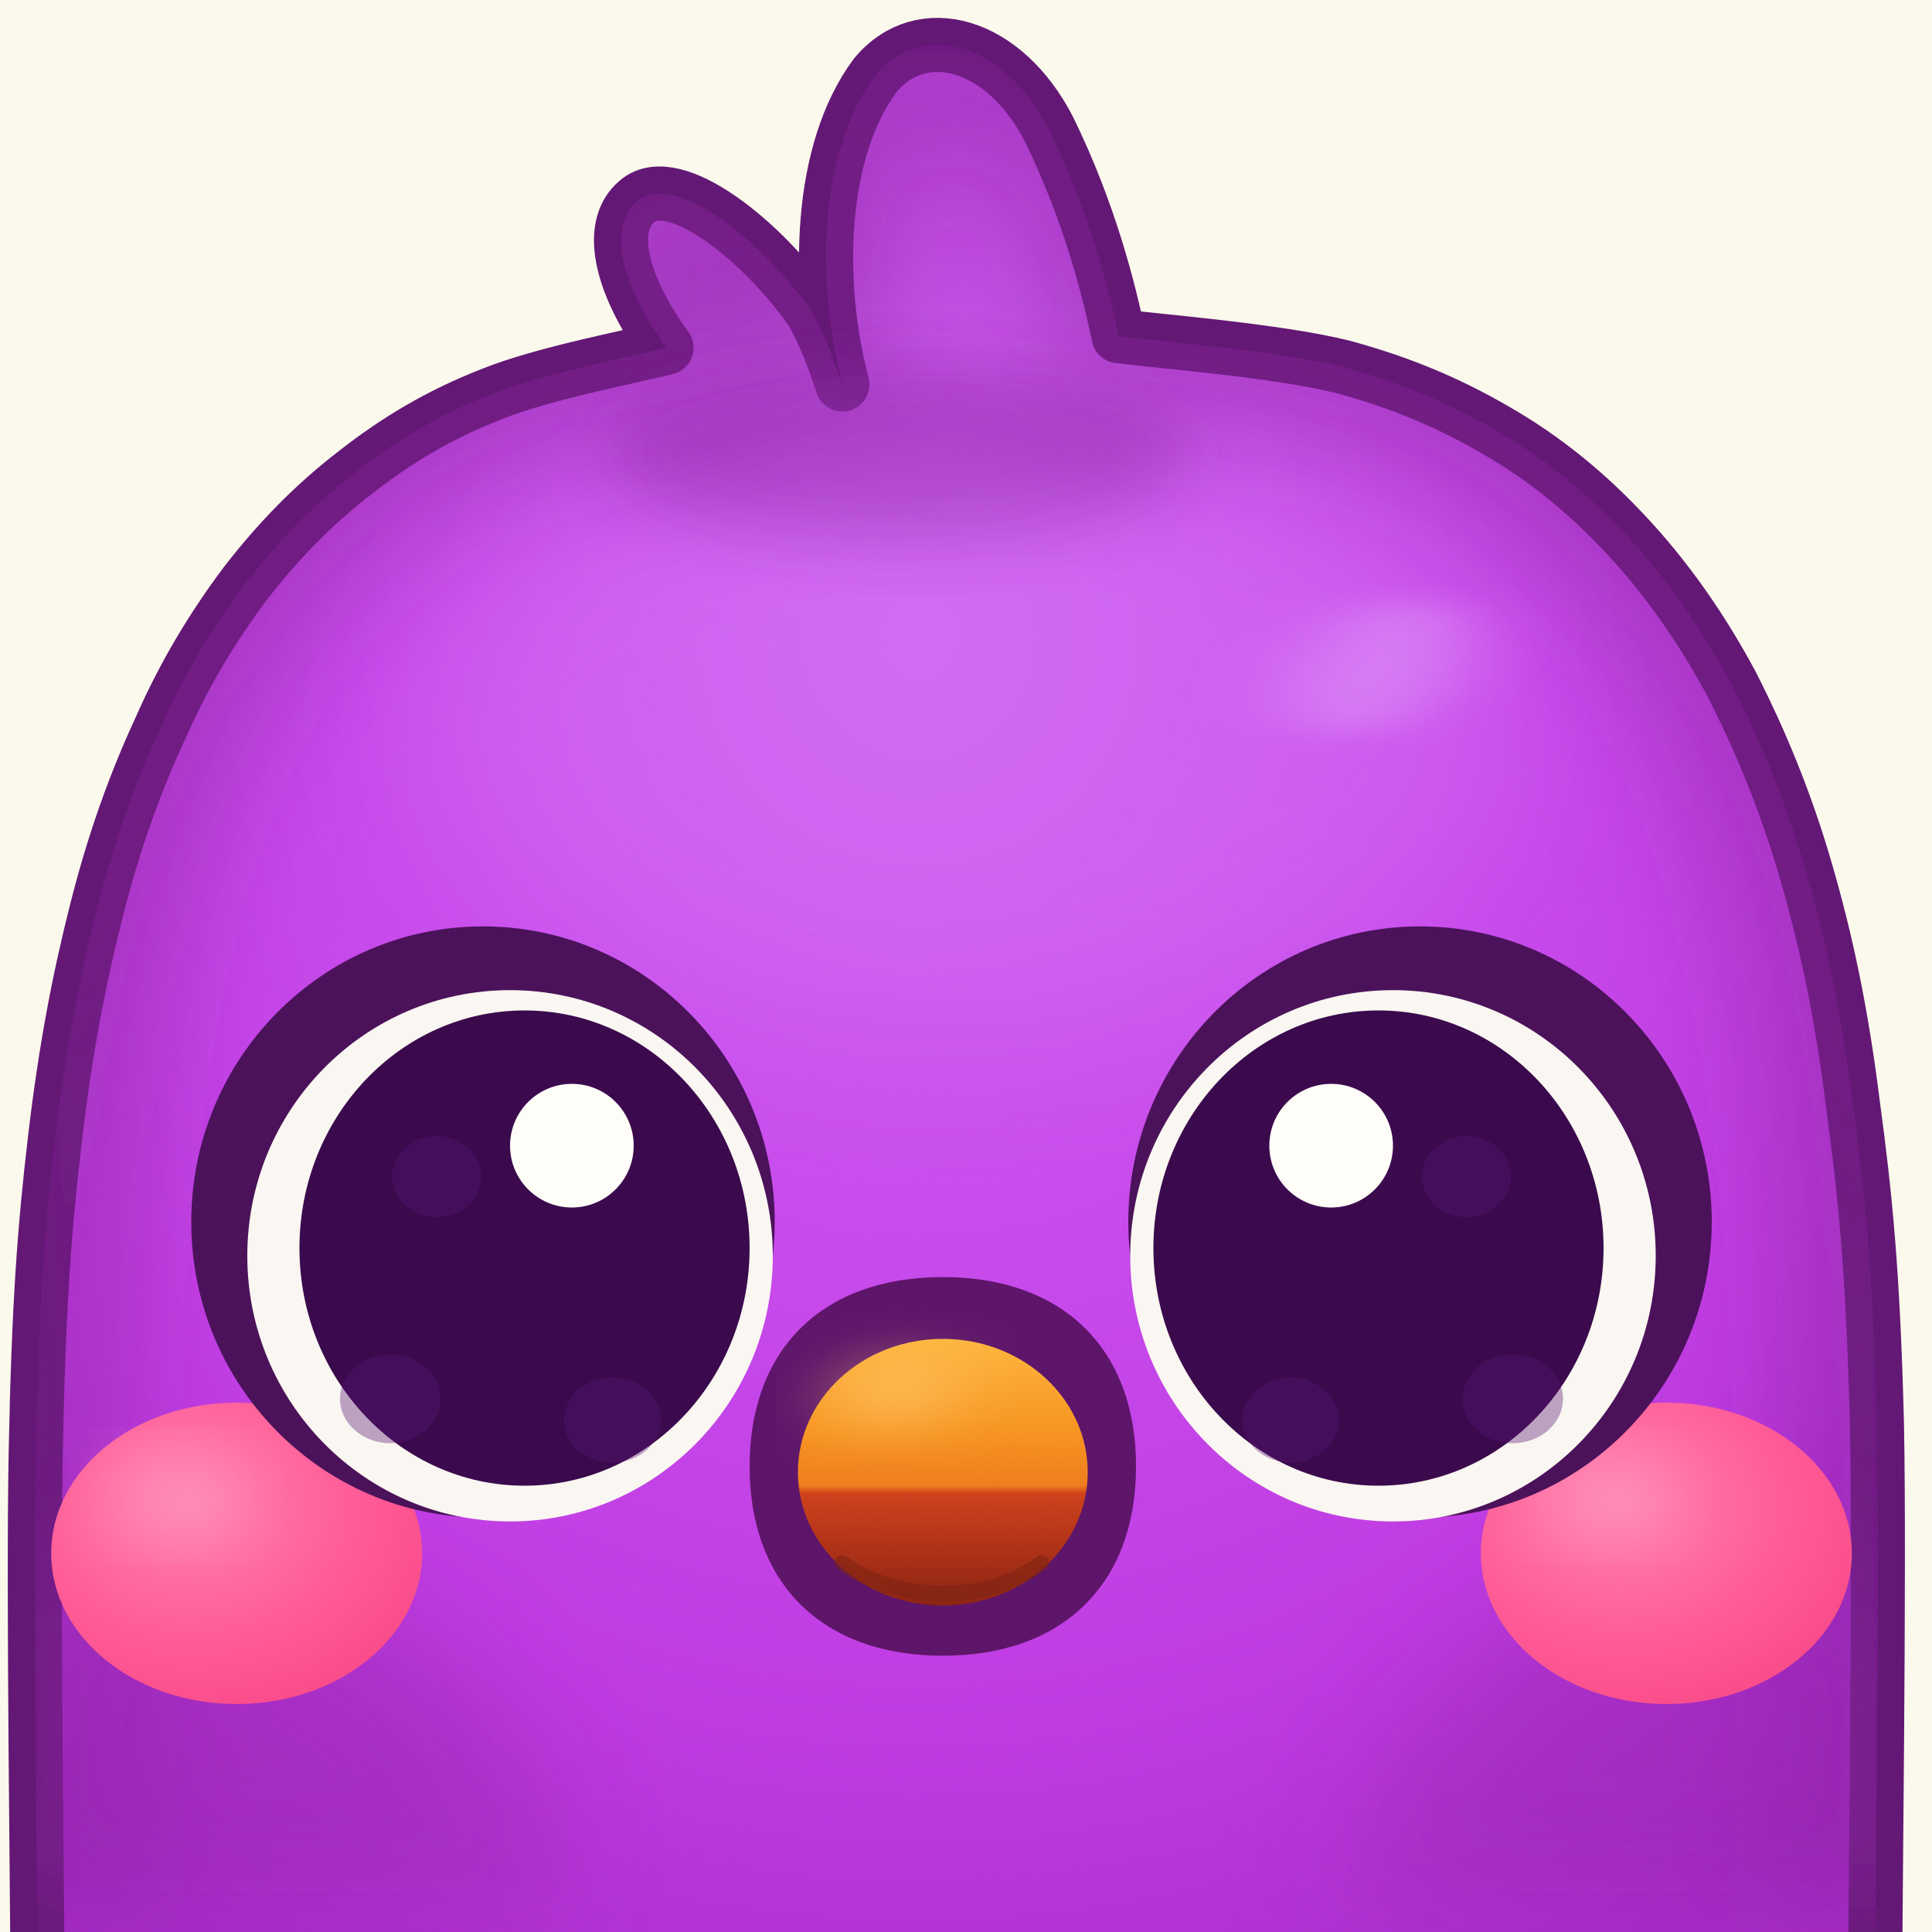
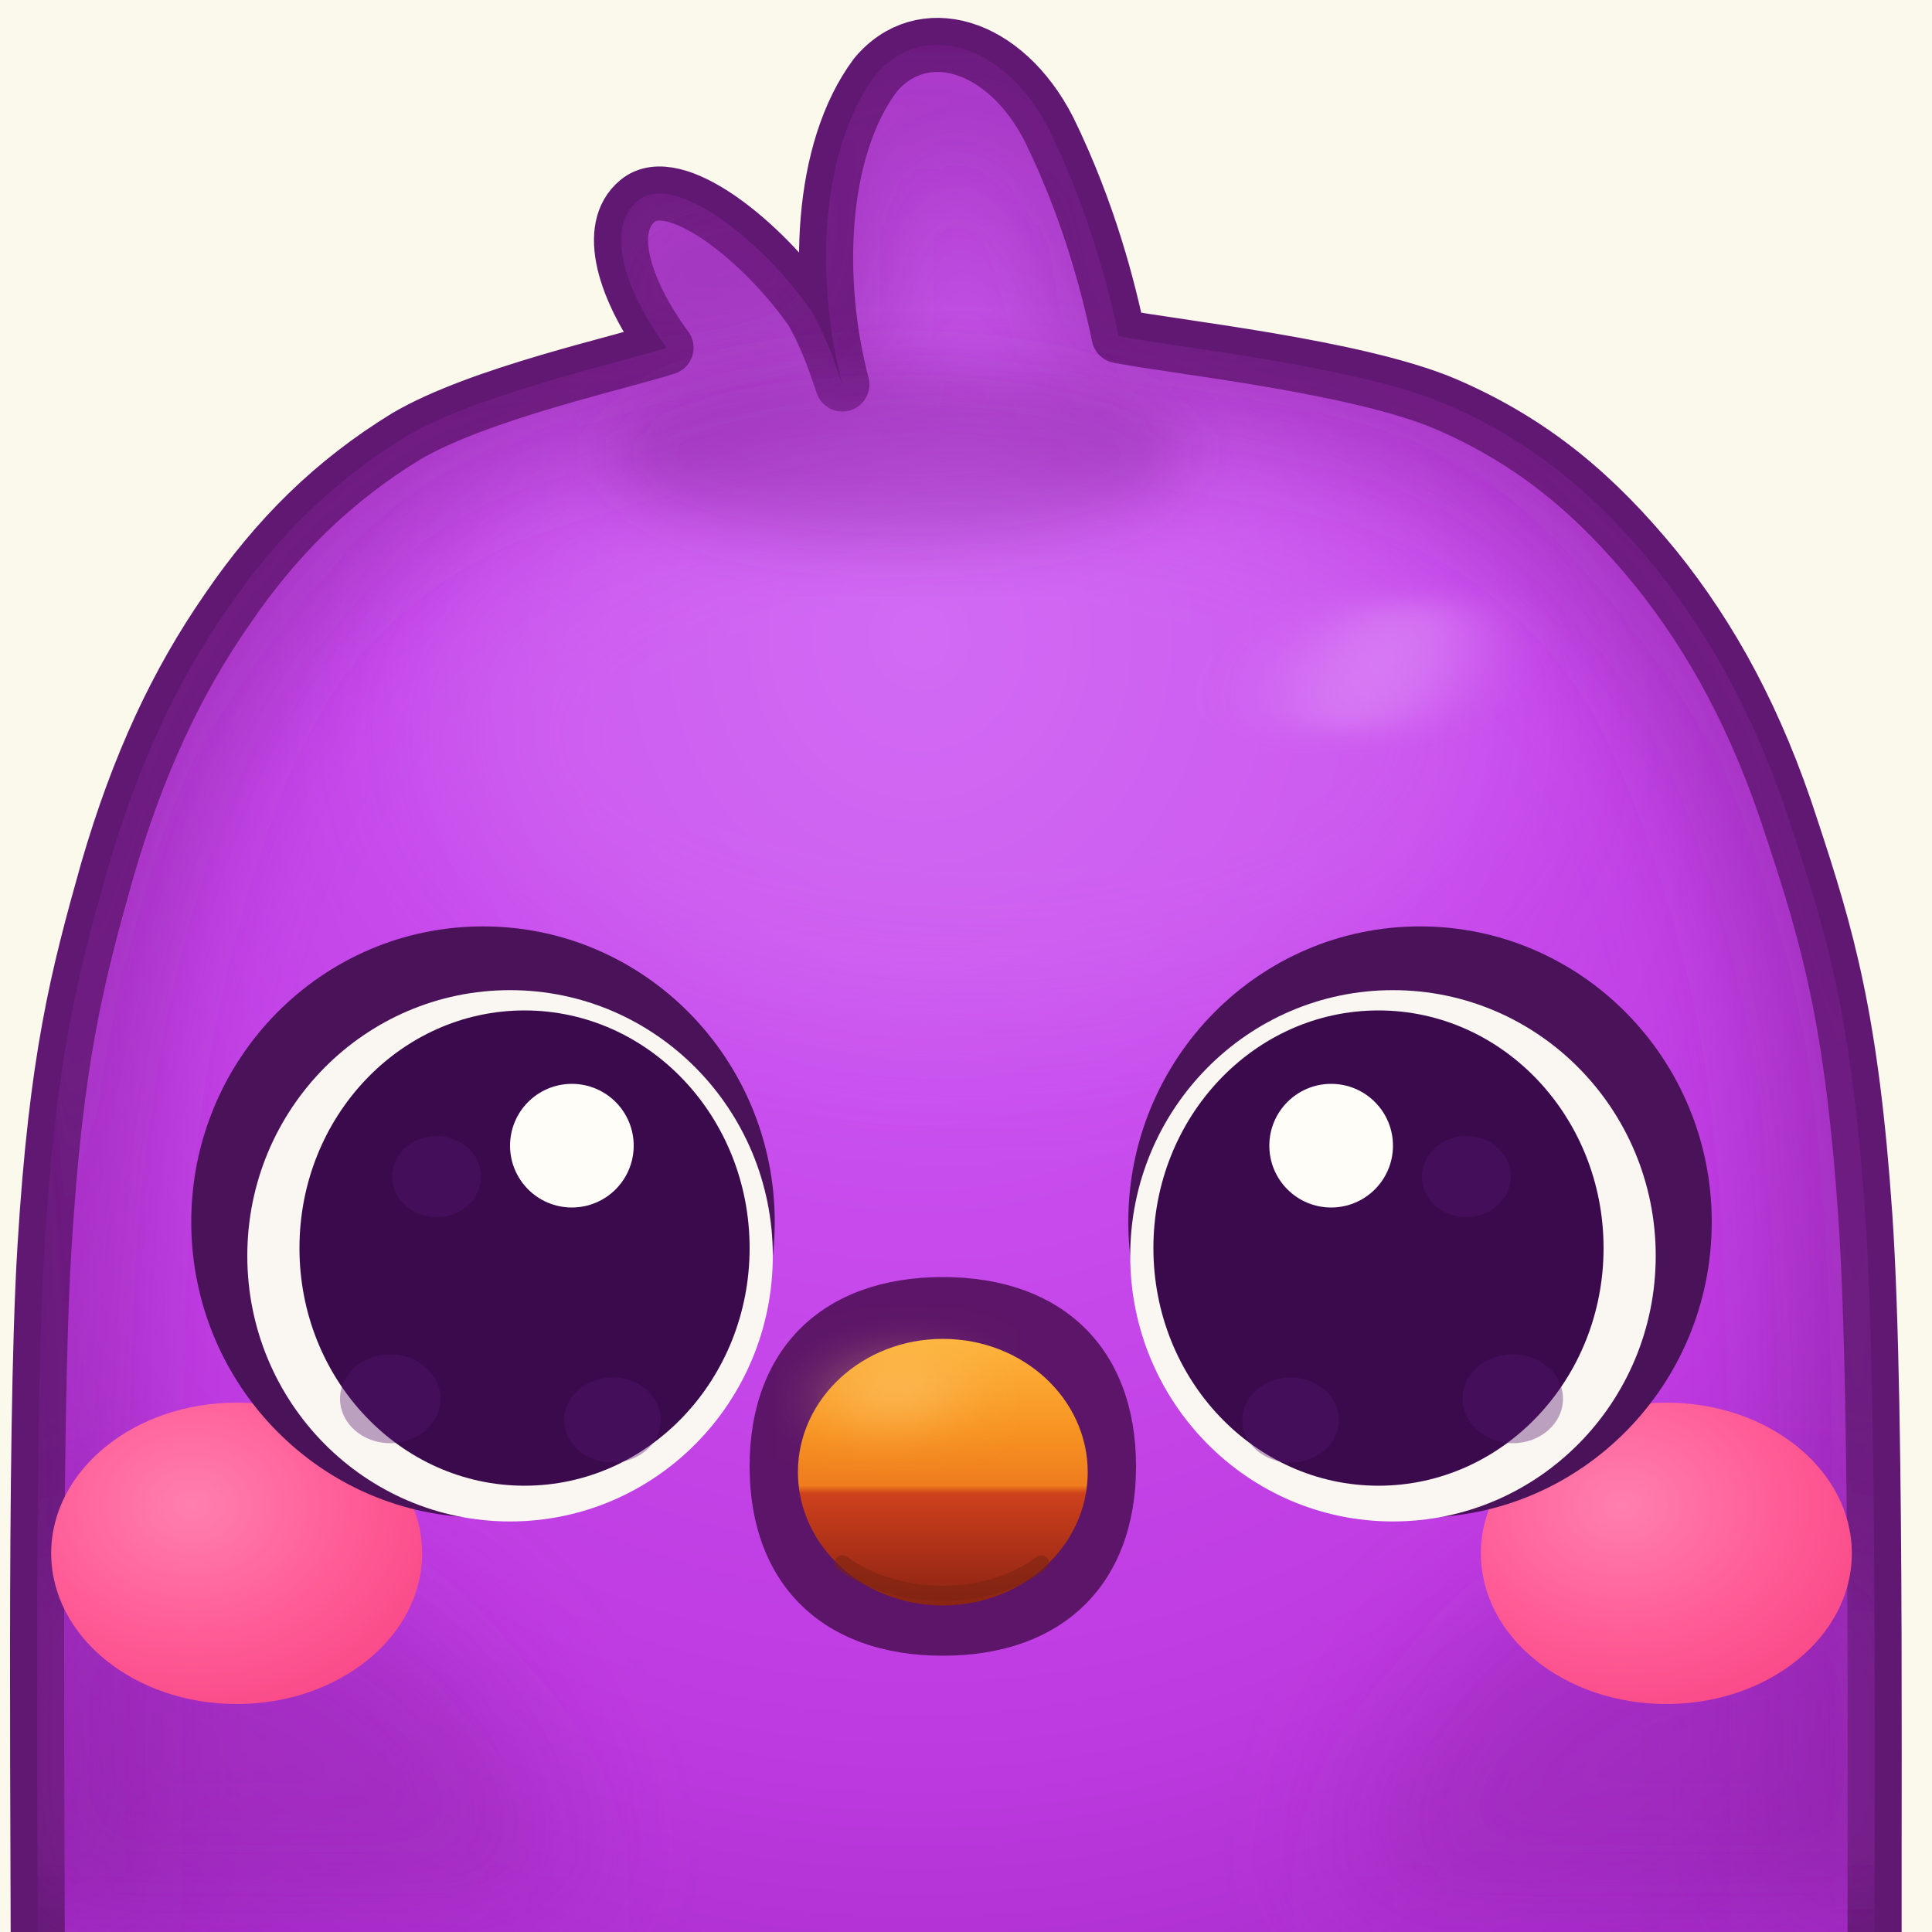
<svg xmlns="http://www.w3.org/2000/svg" viewBox="0 0 2000 2000" role="img" aria-label="Birdy mascot head">
  <defs>
-     <radialGradient id="bodyFill" cx="48%" cy="30%" r="78%">
-       <stop offset="0%" stop-color="#CF66F3" />
-       <stop offset="40%" stop-color="#C74AEC" />
-       <stop offset="72%" stop-color="#BE3BE1" />
-       <stop offset="100%" stop-color="#A62AC9" />
+     <radialGradient id="b" cx="48%" cy="30%" r="78%">
+       <stop offset="0" stop-color="#CF66F3" />
+       <stop offset=".4" stop-color="#C74AEC" />
+       <stop offset=".72" stop-color="#BE3BE1" />
+       <stop offset="1" stop-color="#A62AC9" />
    </radialGradient>
-     <radialGradient id="cheekFill" cx="38%" cy="34%" r="72%">
-       <stop offset="0%" stop-color="#FF7FAE" />
-       <stop offset="60%" stop-color="#FF5C96" />
-       <stop offset="100%" stop-color="#F94A88" />
+     <radialGradient id="c" cx="38%" cy="34%" r="72%">
+       <stop offset="0" stop-color="#FF7FAE" />
+       <stop offset=".6" stop-color="#FF5C96" />
+       <stop offset="1" stop-color="#F94A88" />
    </radialGradient>
-     <linearGradient id="beakFill" x1="0" y1="0" x2="0" y2="1">
-       <stop offset="0%" stop-color="#FDB43D" />
-       <stop offset="34%" stop-color="#F79422" />
-       <stop offset="55%" stop-color="#EF7C1D" />
-       <stop offset="58%" stop-color="#CE411C" />
-       <stop offset="82%" stop-color="#A82F17" />
-       <stop offset="100%" stop-color="#8A2413" />
+     <linearGradient id="k" x1="0" y1="0" x2="0" y2="1">
+       <stop offset="0" stop-color="#FDB43D" />
+       <stop offset=".34" stop-color="#F79422" />
+       <stop offset=".55" stop-color="#EF7C1D" />
+       <stop offset=".58" stop-color="#CE411C" />
+       <stop offset=".82" stop-color="#A82F17" />
+       <stop offset="1" stop-color="#8A2413" />
    </linearGradient>
-     <filter id="softBlur" x="-30%" y="-30%" width="160%" height="160%">
+     <filter id="s" x="-30%" y="-30%" width="160%" height="160%">
      <feGaussianBlur stdDeviation="34" />
    </filter>
-     <filter id="wideBlur" x="-30%" y="-30%" width="160%" height="160%">
+     <filter id="w" x="-30%" y="-30%" width="160%" height="160%">
      <feGaussianBlur stdDeviation="70" />
    </filter>
-     <filter id="grain" x="0" y="0" width="100%" height="100%">
-       <feTurbulence type="fractalNoise" baseFrequency="0.85" numOctaves="3" stitchTiles="stitch" />
-       <feColorMatrix type="saturate" values="0" />
-     </filter>
-     <path id="headShape" d="       M 39 2080       C 39 1984, 34 1652, 37 1502       C 40 1351, 46 1271, 57 1178       C 68 1085, 82 1013, 100 942       C 118 871, 140 810, 166 754       C 191 697, 221 648, 254 604       C 288 560, 325 522, 368 489       C 410 456, 455 429, 509 408       C 563 386, 660 368, 690 360       C 646 300, 626 236, 660 208       C 698 176, 790 250, 840 322       C 854 346, 864 374, 872 398       C 844 292, 848 156, 906 78       C 954 20, 1040 44, 1086 134       C 1128 220, 1148 300, 1158 348       C 1197 353, 1324 363, 1391 380       C 1457 398, 1508 421, 1558 451       C 1608 481, 1651 518, 1690 561       C 1729 604, 1763 653, 1793 709       C 1822 766, 1848 828, 1869 900       C 1890 972, 1906 1046, 1918 1142       C 1931 1238, 1939 1317, 1943 1474       C 1946 1630, 1941 1979, 1941 2080       Z" />
-     <clipPath id="headClip">
-       <use href="#headShape" />
+     <path id="h" d="M39 2080C40 1949 34 1488 46 1292C58 1095 80 1011 111 901C143 791 183 706 235 631C286 556 345 498 420 452C496 407 645 375 690 360C646 300 626 236 660 208C698 176 790 250 840 322C854 346 864 374 872 398C844 292 848 156 906 78C954 20 1040 44 1086 134C1128 220 1148 300 1158 348C1214 359 1404 379 1496 418C1589 458 1653 514 1713 587C1772 660 1819 746 1855 858C1892 970 1917 1055 1931 1259C1945 1463 1939 1943 1941 2080Z" />
+     <clipPath id="p">
+       <use href="#h" />
    </clipPath>
-     <g id="eye">
+     <g id="e">
      <ellipse cx="500" cy="1265" rx="302" ry="306" fill="#4A1259" />
      <ellipse cx="528" cy="1300" rx="272" ry="275" fill="#FAF6F1" />
      <ellipse cx="543" cy="1292" rx="233" ry="246" fill="#3A0A4C" />
      <g fill="#551571" opacity=".38">
        <ellipse cx="452" cy="1218" rx="46" ry="42" />
        <ellipse cx="404" cy="1448" rx="52" ry="46" />
        <ellipse cx="634" cy="1470" rx="50" ry="44" />
      </g>
      <circle cx="592" cy="1186" r="64" fill="#FFFDF8" />
    </g>
  </defs>
  <rect width="2000" height="2000" fill="#FBF9EC" />
-   <use href="#headShape" fill="url(#bodyFill)" stroke="#611873" stroke-width="56" stroke-linejoin="round" />
-   <g clip-path="url(#headClip)">
-     <use href="#headShape" fill="none" stroke="#842099" stroke-width="150" opacity=".55" filter="url(#wideBlur)" />
-     <ellipse cx="160" cy="1980" rx="420" ry="380" fill="#8E22A6" opacity=".4" filter="url(#wideBlur)" />
-     <ellipse cx="1830" cy="1980" rx="420" ry="380" fill="#8E22A6" opacity=".4" filter="url(#wideBlur)" />
-     <ellipse cx="930" cy="470" rx="300" ry="92" fill="#8A23A2" opacity=".55" filter="url(#softBlur)" />
-     <ellipse cx="1010" cy="760" rx="560" ry="300" fill="#D775F5" opacity=".3" filter="url(#wideBlur)" />
-     <ellipse cx="1428" cy="690" rx="96" ry="58" fill="#E29AF8" opacity=".5" transform="rotate(-32 1428 690)" filter="url(#softBlur)" />
+   <use href="#h" fill="url(#b)" stroke="#611873" stroke-width="56" stroke-linejoin="round" />
+   <g clip-path="url(#p)">
+     <use href="#h" fill="none" stroke="#842099" stroke-width="150" opacity=".55" filter="url(#w)" />
+     <g fill="#8E22A6" opacity=".4" filter="url(#w)">
+       <ellipse cx="160" cy="1980" rx="420" ry="380" />
+       <ellipse cx="1830" cy="1980" rx="420" ry="380" />
+     </g>
+     <ellipse cx="930" cy="470" rx="300" ry="92" fill="#8A23A2" opacity=".55" filter="url(#s)" />
+     <ellipse cx="1010" cy="760" rx="560" ry="300" fill="#D775F5" opacity=".3" filter="url(#w)" />
+     <ellipse cx="1428" cy="690" rx="96" ry="58" fill="#E29AF8" opacity=".5" transform="rotate(-32 1428 690)" filter="url(#s)" />
+     <g fill="url(#c)">
+       <ellipse cx="245" cy="1608" rx="192" ry="156" />
+       <ellipse cx="1725" cy="1608" rx="192" ry="156" />
+     </g>
  </g>
-   <g clip-path="url(#headClip)">
-     <ellipse cx="245" cy="1608" rx="192" ry="156" fill="url(#cheekFill)" />
-     <ellipse cx="1725" cy="1608" rx="192" ry="156" fill="url(#cheekFill)" />
-     <ellipse cx="180" cy="1548" rx="70" ry="44" fill="#FF9CC0" opacity=".5" filter="url(#softBlur)" />
-     <ellipse cx="1660" cy="1548" rx="70" ry="44" fill="#FF9CC0" opacity=".5" filter="url(#softBlur)" />
-   </g>
-   <use href="#eye" />
-   <use href="#eye" transform="matrix(-1,0,0,1,1970,0)" />
-   <g>
-     <path fill="#5C1568" d="       M 976 1322       C 1100 1322, 1176 1396, 1176 1518       C 1176 1640, 1100 1714, 976 1714       C 852 1714, 776 1640, 776 1518       C 776 1396, 852 1322, 976 1322 Z" />
-     <ellipse cx="976" cy="1524" rx="150" ry="138" fill="url(#beakFill)" />
-     <ellipse cx="928" cy="1442" rx="62" ry="34" fill="#FFD07A" opacity=".55" transform="rotate(-14 928 1442)" filter="url(#softBlur)" />
-     <path fill="none" stroke="#7A2213" stroke-width="16" stroke-linecap="round" opacity=".55" d="M 872 1618 C 930 1660, 1022 1660, 1078 1618" />
-   </g>
-   <rect width="2000" height="2000" filter="url(#grain)" opacity=".07" style="mix-blend-mode:overlay" pointer-events="none" />
+   <use href="#e" />
+   <use href="#e" transform="matrix(-1,0,0,1,1970,0)" />
+   <path fill="#5C1568" d="M976 1322C1100 1322 1176 1396 1176 1518C1176 1640 1100 1714 976 1714C852 1714 776 1640 776 1518C776 1396 852 1322 976 1322Z" />
+   <ellipse cx="976" cy="1524" rx="150" ry="138" fill="url(#k)" />
+   <ellipse cx="928" cy="1442" rx="62" ry="34" fill="#FFD07A" opacity=".55" transform="rotate(-14 928 1442)" filter="url(#s)" />
+   <path fill="none" stroke="#7A2213" stroke-width="16" stroke-linecap="round" opacity=".55" d="M872 1618C930 1660 1022 1660 1078 1618" />
</svg>
